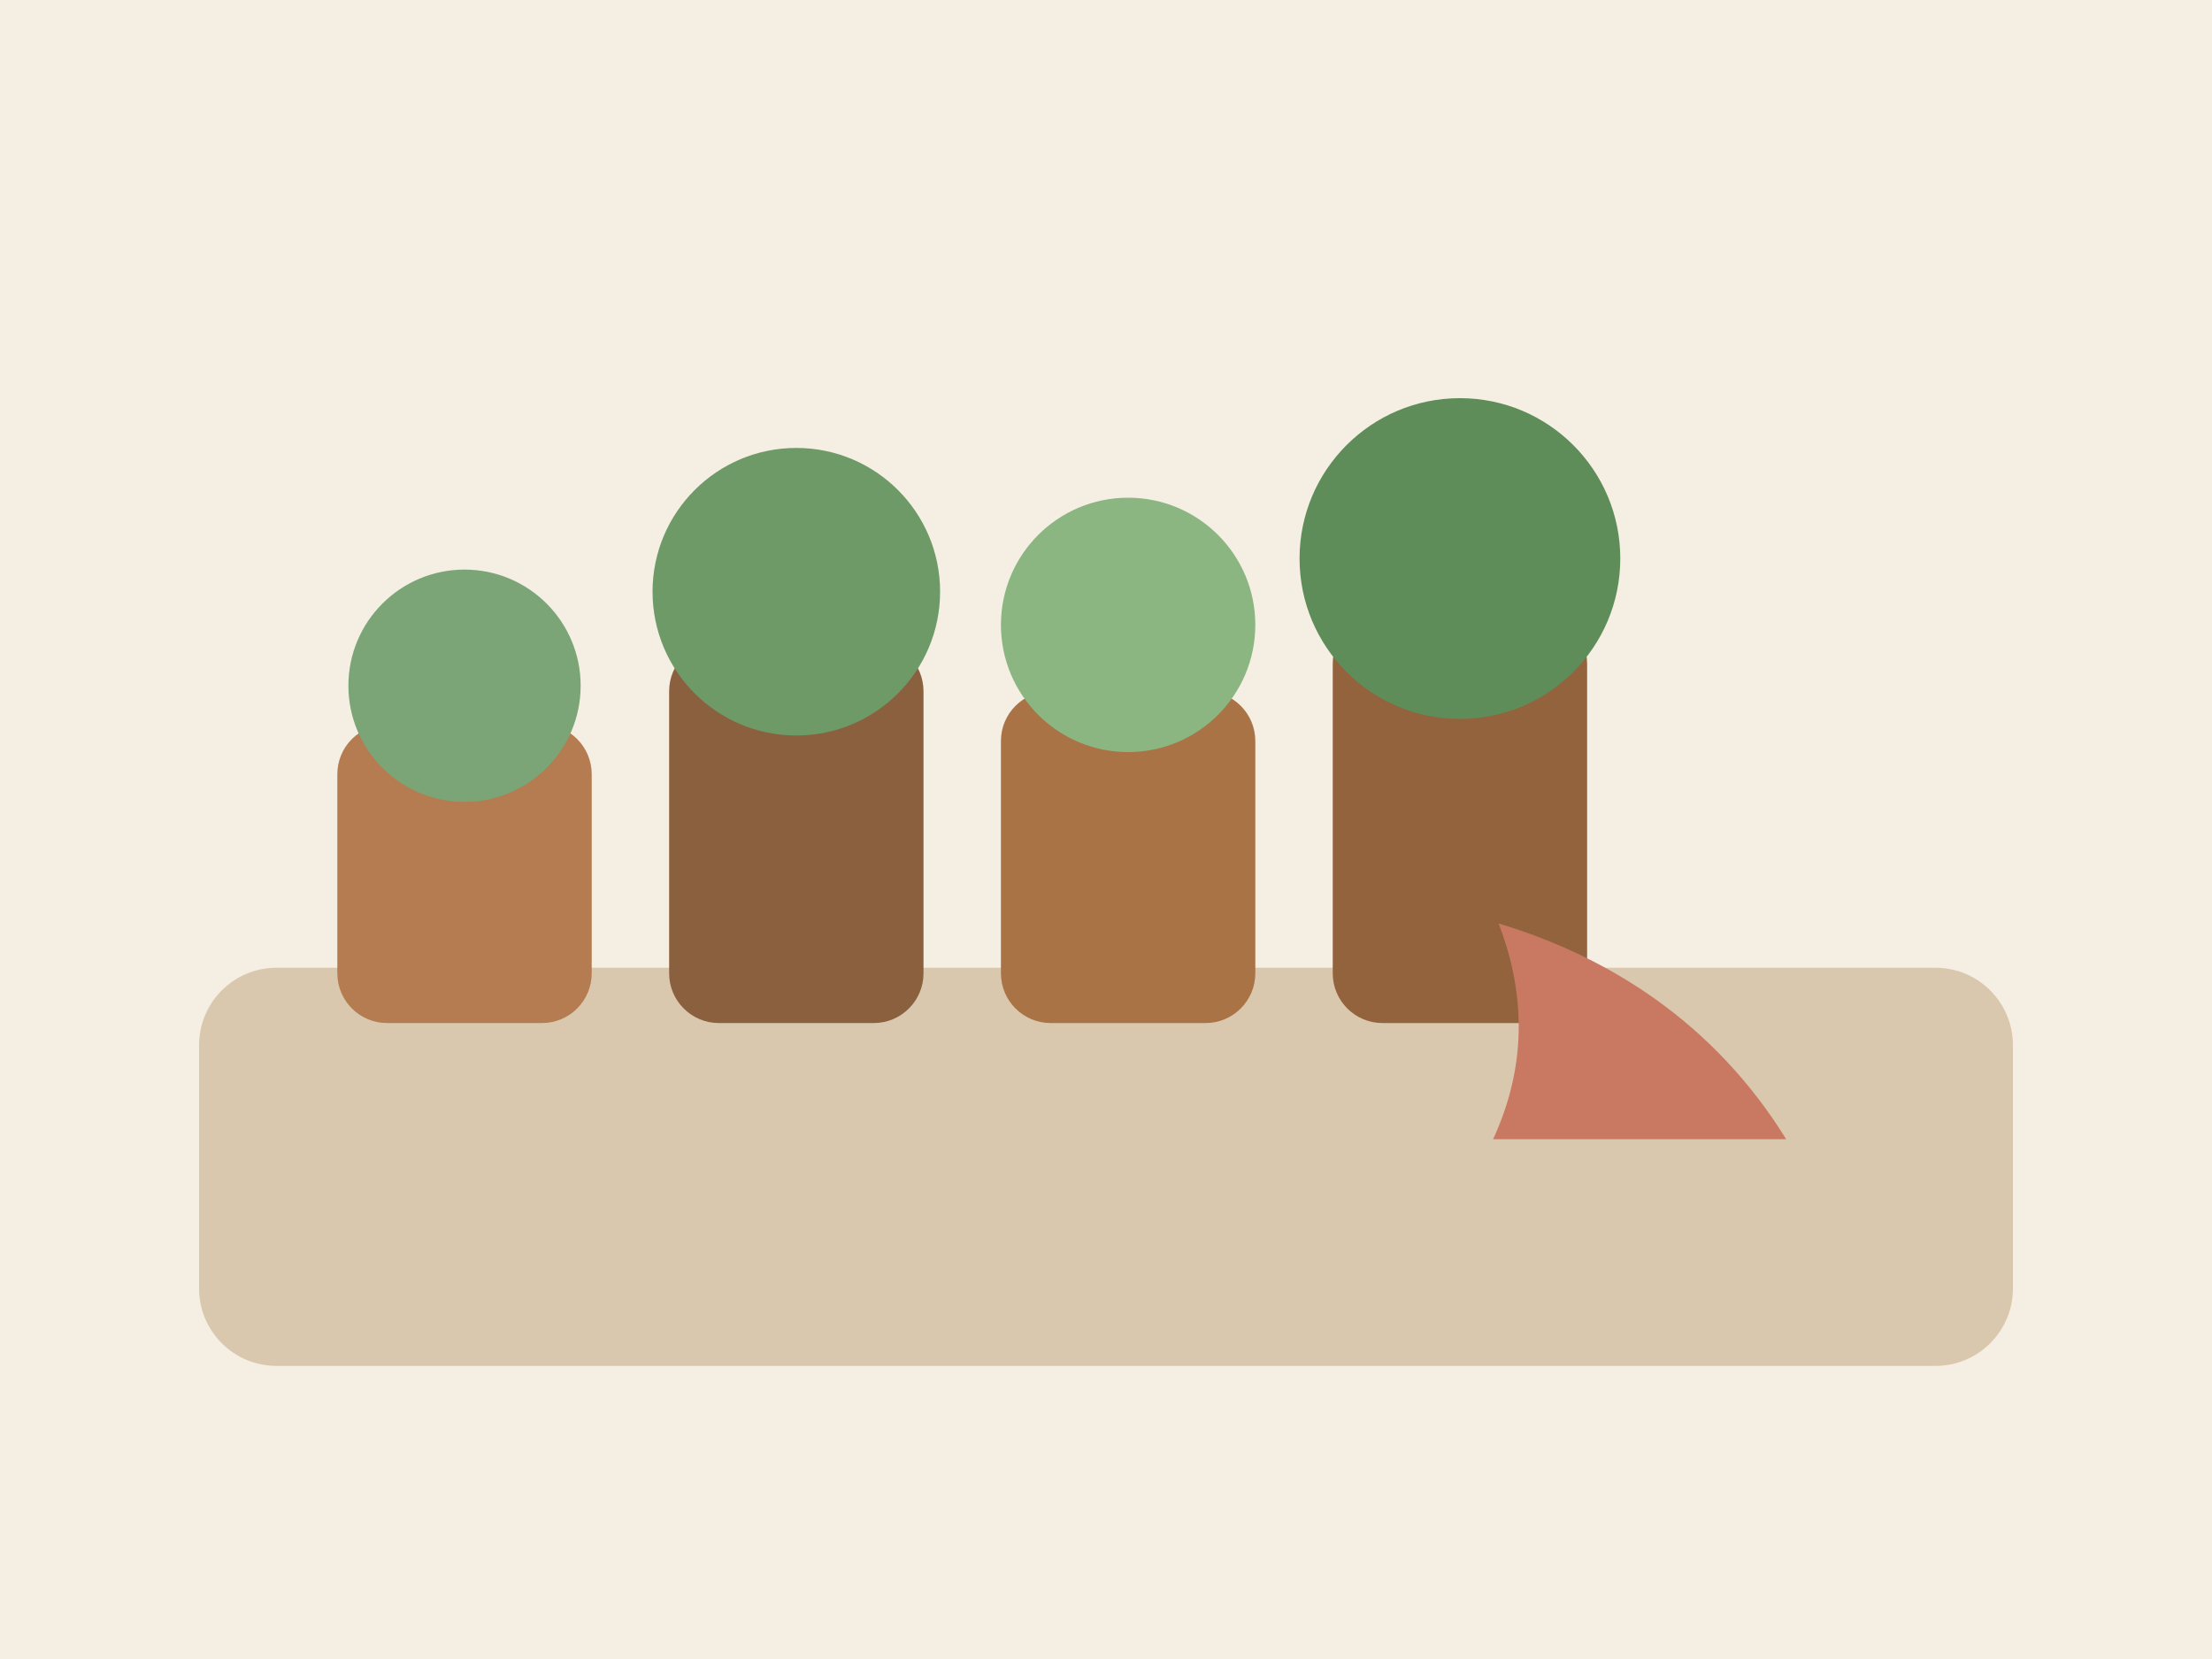
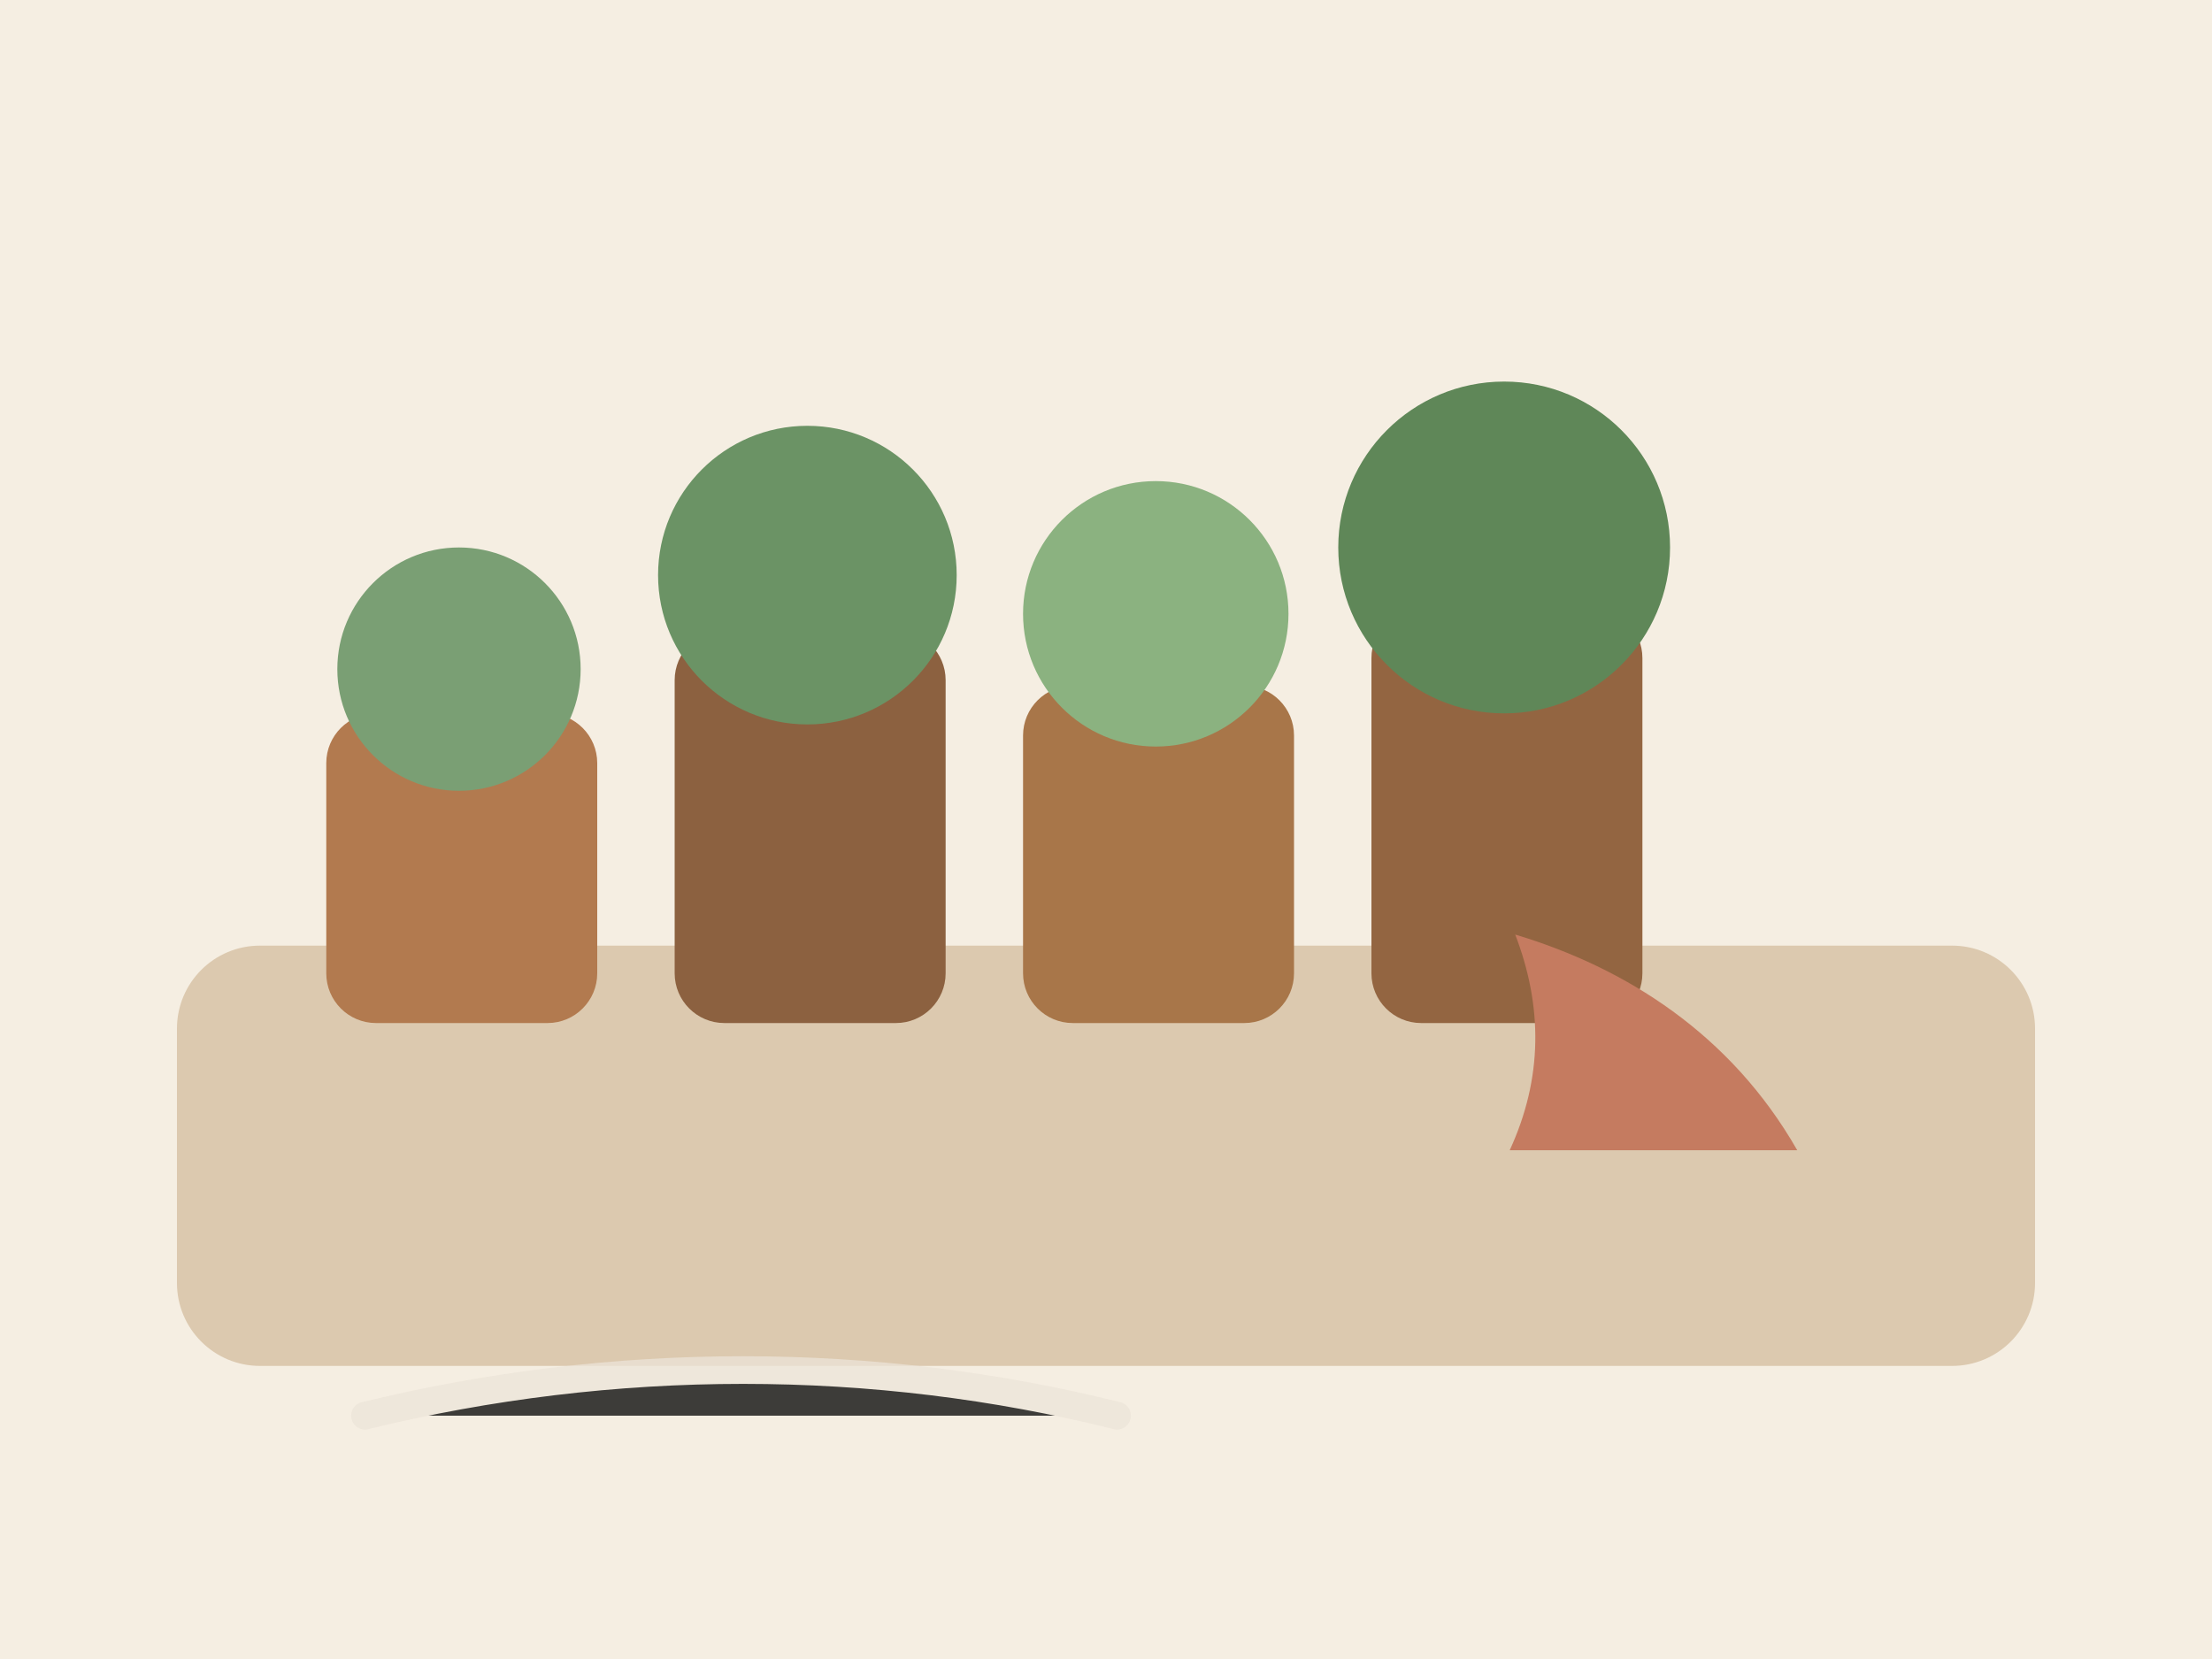
<svg xmlns="http://www.w3.org/2000/svg" viewBox="0 0 800 600" role="img" aria-labelledby="title desc">
-   <rect width="800" height="600" fill="#f5efe3" />
-   <rect x="72" y="350" width="656" height="144" rx="28" fill="#d9c8ae" />
-   <rect x="122" y="262" width="92" height="108" rx="18" fill="#b47c50" />
-   <rect x="242" y="232" width="92" height="138" rx="18" fill="#8b603e" />
-   <rect x="362" y="250" width="92" height="120" rx="18" fill="#a97345" />
-   <rect x="482" y="222" width="92" height="148" rx="18" fill="#93633e" />
-   <circle cx="168" cy="248" r="42" fill="#7ba577" />
-   <circle cx="288" cy="214" r="52" fill="#6e9a68" />
-   <circle cx="408" cy="226" r="46" fill="#8bb681" />
-   <circle cx="528" cy="202" r="58" fill="#5f8d59" />
-   <path d="M646 412C620 370 582 346 542 334C552 360 552 386 540 412Z" fill="#c97961" />
+   <rect width="800" height="600" fill="#f5eee2" />
+   <rect x="64" y="342" width="672" height="152" rx="30" fill="#dcc9af" />
+   <rect x="118" y="258" width="98" height="112" rx="18" fill="#b27a4f" />
+   <rect x="244" y="228" width="98" height="142" rx="18" fill="#8c6140" />
+   <rect x="370" y="248" width="98" height="122" rx="18" fill="#a87649" />
+   <rect x="496" y="220" width="98" height="150" rx="18" fill="#936541" />
+   <circle cx="166" cy="242" r="44" fill="#7a9f74" />
+   <circle cx="292" cy="208" r="54" fill="#6b9365" />
+   <circle cx="418" cy="222" r="48" fill="#8bb280" />
+   <circle cx="544" cy="198" r="60" fill="#5f8758" />
+   <path d="M650 416C626 374 588 350 548 338C558 364 558 390 546 416Z" fill="#c57b60" />
+   <path d="M132 512C222 490 316 490 404 512" stroke="#ece4d8" stroke-width="10" stroke-linecap="round" opacity=".75" />
</svg>
